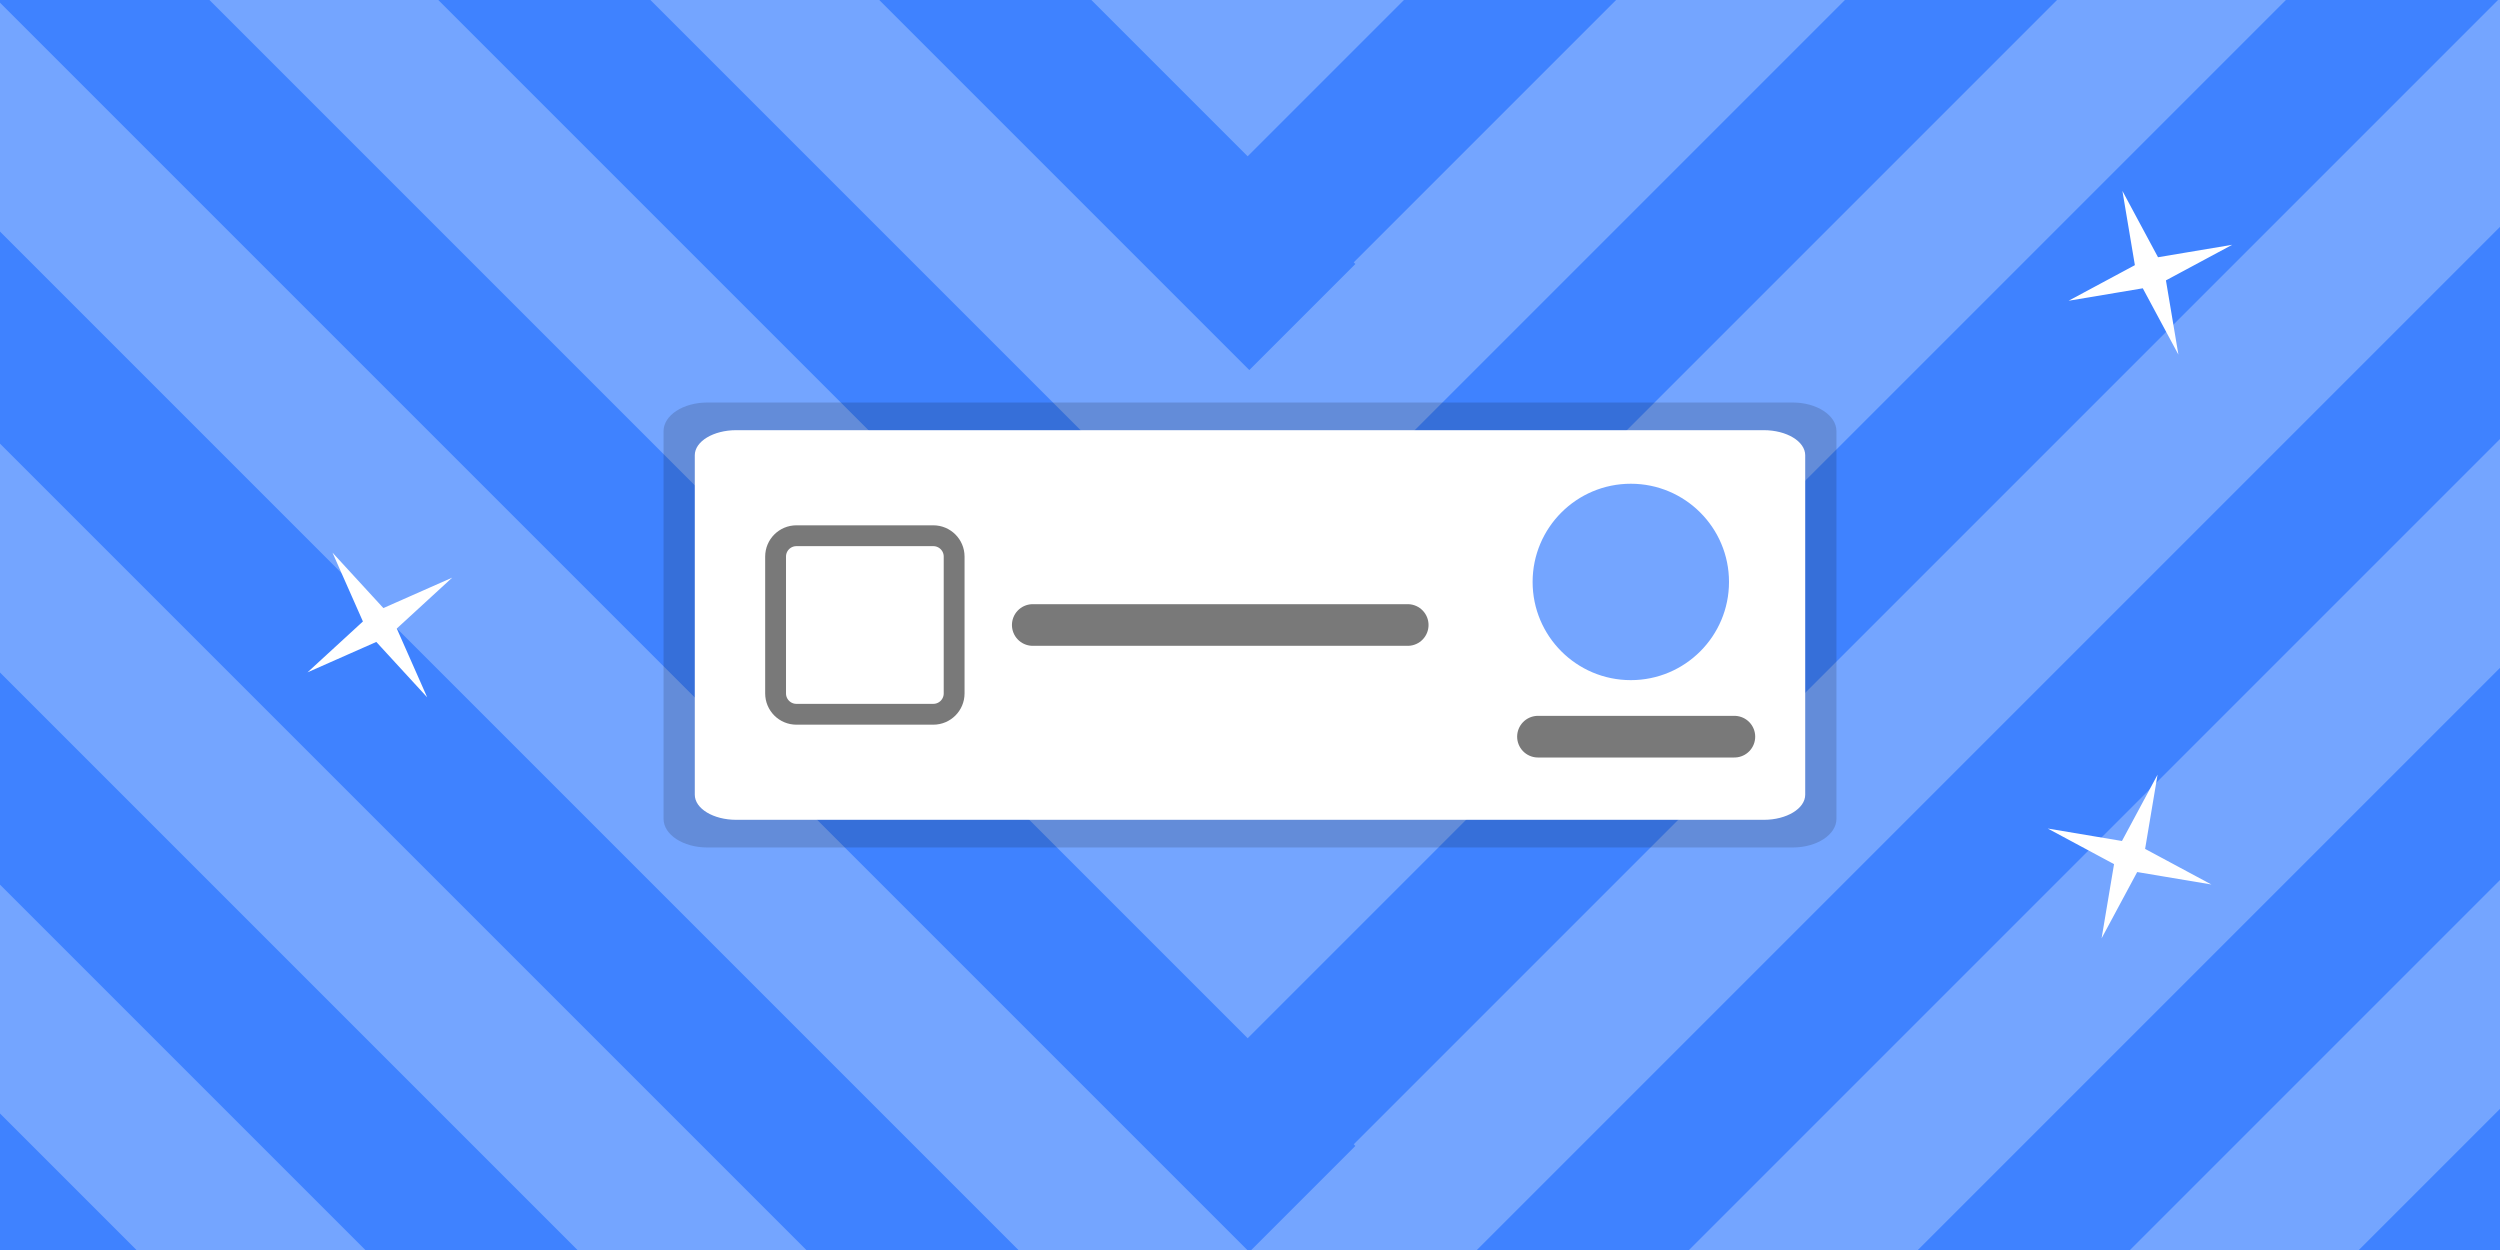
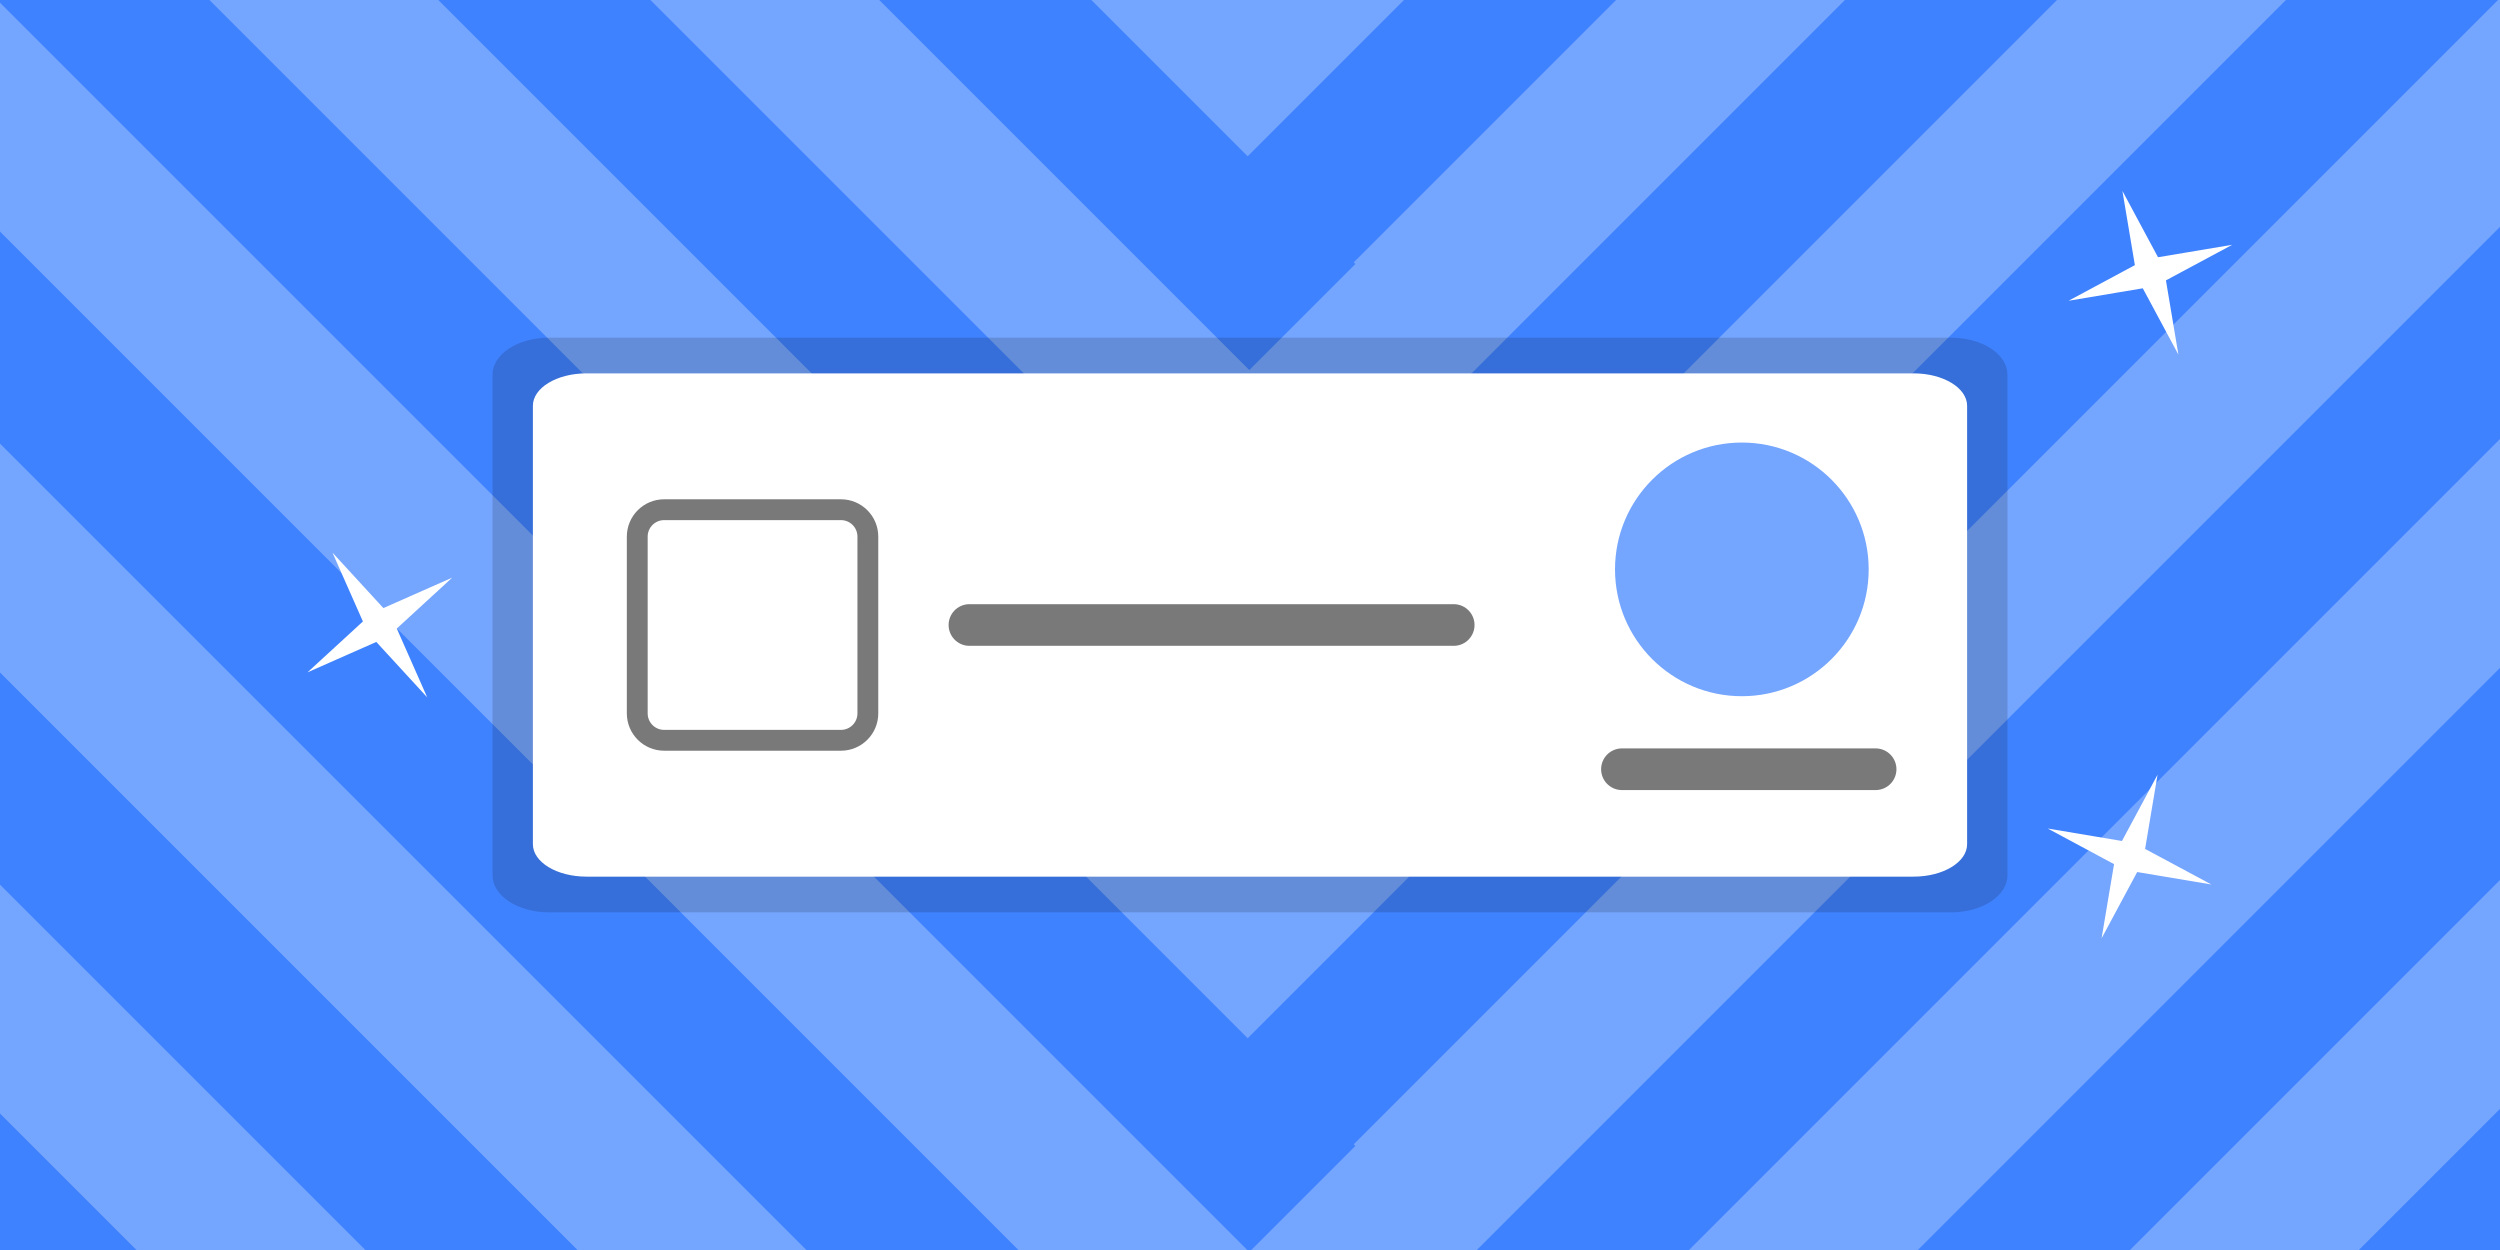
<svg xmlns="http://www.w3.org/2000/svg" version="1.1" width="600" height="300" viewBox="0,0,600,300">
  <defs>
    <clipPath id="clip-1">
      <path d="M-60,330v-300h600v300z" fill="none" stroke="none" stroke-width="1" stroke-linecap="butt" stroke-linejoin="miter" />
    </clipPath>
  </defs>
  <g transform="translate(60,-30)">
    <g stroke-miterlimit="10">
      <g clip-path="url(#clip-1)">
        <path d="M-60,30h600v300h-600z" fill="#74a5ff" stroke="none" stroke-width="1" stroke-linecap="round" stroke-linejoin="round" />
        <g fill="none" stroke="#3f82ff" stroke-width="36" stroke-linecap="butt" stroke-linejoin="miter">
          <path d="M-77.5,93.525l330.059,330.059" />
          <path d="M227.44,422.462l330.06,-330.059" />
          <path d="M-77.5,199.358l330.059,330.06" />
          <path d="M227.44,528.296l330.06,-330.06" />
          <path d="M-77.5,305.192l330.059,330.059" />
          <path d="M557.5,304.07l-330.06,330.059" />
          <path d="M-77.5,-12.309l330.059,330.06" />
          <path d="M557.5,-13.43l-330.06,330.059" />
          <path d="M-77.5,-118.142l330.059,330.06" />
-           <path d="M557.5,-119.264l-330.06,330.06" />
+           <path d="M227.44,210.796l330.06,-330.06" />
          <path d="M-77.5,-223.975l330.059,330.059" />
          <path d="M557.5,-225.097l-330.06,330.06" />
        </g>
      </g>
      <path d="M31.571,178.045l7.948,-3.514l-6.401,5.877l3.514,7.948l-5.877,-6.401l-7.948,3.514l6.401,-5.877l-3.514,-7.948z" fill="#ffffff" stroke="#ffffff" stroke-width="3.5" stroke-linecap="butt" stroke-linejoin="miter" />
      <path d="M452.891,234.684l7.656,4.111l-8.57,-1.438l-4.111,7.656l1.438,-8.57l-7.656,-4.111l8.57,1.438l4.111,-7.656z" fill="#ffffff" stroke="#ffffff" stroke-width="3.5" stroke-linecap="butt" stroke-linejoin="miter" />
      <path d="M459.329,104.914l-4.111,-7.656l-8.57,1.438l7.656,-4.111l-1.438,-8.57l4.111,7.656l8.57,-1.438l-7.656,4.111z" fill="#ffffff" stroke="#ffffff" stroke-width="3.5" stroke-linecap="butt" stroke-linejoin="miter" />
-       <path d="M370.24,126.604c5.808,0 10.51,3.076 10.51,6.88c0,23.254 0,69.776 0,93.03c0,3.802 -4.698,6.881 -10.51,6.881c-65.125,0 -195.354,0 -260.479,0c-5.808,-0.001 -10.51,-3.076 -10.51,-6.881c0,-23.254 0,-69.775 0,-93.03c-0.001,-3.802 4.698,-6.88 10.51,-6.88c65.125,0 195.354,0 260.479,0z" fill-opacity="0.15" fill="#000000" stroke="none" stroke-width="1" stroke-linecap="round" stroke-linejoin="round" />
-       <path d="M363.301,133.242c5.499,0 9.95,2.693 9.95,6.025c0,20.364 0,61.102 0,81.465c0,3.329 -4.447,6.026 -9.95,6.026c-61.656,0 -184.946,0 -246.602,0c-5.499,-0.001 -9.95,-2.694 -9.95,-6.026c0,-20.363 0,-61.102 0,-81.465c-0.001,-3.329 4.447,-6.025 9.95,-6.025c61.656,0 184.946,0 246.602,0z" fill="#ffffff" stroke="none" stroke-width="1" stroke-linecap="round" stroke-linejoin="round" />
-       <path d="M131.142,201.425c-2.761,0 -5,-2.239 -5,-5v-32.85c0,-2.761 2.239,-5 5,-5h32.85c2.761,0 5,2.239 5,5v32.85c0,2.761 -2.239,5 -5,5z" fill="#ffffff" stroke-opacity="0.525" stroke="#000000" stroke-width="5" stroke-linecap="butt" stroke-linejoin="miter" />
-       <path d="M277.85,180h-89.984" fill="none" stroke="#797979" stroke-width="10" stroke-linecap="round" stroke-linejoin="miter" />
-       <path d="M309.113,206.801h47.135" fill="none" stroke="#797979" stroke-width="10" stroke-linecap="round" stroke-linejoin="miter" />
-       <path d="M307.827,169.665c0,-13.016 10.551,-23.567 23.567,-23.567c13.016,0 23.567,10.551 23.567,23.567c0,13.016 -10.551,23.567 -23.567,23.567c-13.016,0 -23.567,-10.551 -23.567,-23.567z" fill="#74a5ff" stroke="none" stroke-width="0" stroke-linecap="butt" stroke-linejoin="miter" />
+       <g>
+         <path d="M408.217,111.035c7.502,0 13.575,3.972 13.575,8.887c0,30.035 0,90.122 0,120.157c0,4.911 -6.068,8.887 -13.575,8.887c-84.115,0 -252.318,0 -336.434,0c-7.502,-0.001 -13.575,-3.973 -13.575,-8.887c0,-30.035 0,-90.122 0,-120.157c-0.001,-4.91 6.068,-8.887 13.575,-8.887c84.115,0 252.318,0 336.434,0z" fill-opacity="0.15" fill="#000000" stroke="none" stroke-width="1" stroke-linecap="round" stroke-linejoin="round" />
+         <g>
+           <path d="M399.255,119.608c7.102,0 12.852,3.479 12.852,7.782c0,26.301 0,78.919 0,105.22c0,4.3 -5.744,7.783 -12.852,7.783c-79.634,0 -238.875,0 -318.509,0c-7.102,-0.001 -12.852,-3.479 -12.852,-7.783c0,-26.301 0,-78.918 0,-105.22c-0.001,-4.3 5.744,-7.782 12.852,-7.782c79.634,0 238.875,0 318.509,0z" fill="#ffffff" stroke="none" stroke-width="1" stroke-linecap="round" stroke-linejoin="round" />
+           <path d="M99.399,207.672c-3.567,0 -6.458,-2.891 -6.458,-6.458v-42.428c0,-3.567 2.891,-6.458 6.458,-6.458h42.428c3.567,0 6.458,2.891 6.458,6.458v42.428c0,3.567 -2.891,6.458 -6.458,6.458z" fill="#ffffff" stroke-opacity="0.525" stroke="#000000" stroke-width="5" stroke-linecap="butt" stroke-linejoin="miter" />
+           <path d="M288.887,180h-116.223" fill="none" stroke="#797979" stroke-width="10" stroke-linecap="round" stroke-linejoin="miter" />
+           <path d="M329.266,214.616h60.879" fill="none" stroke="#797979" stroke-width="10" stroke-linecap="round" stroke-linejoin="miter" />
+           <path d="M327.605,166.651c0,-16.811 13.628,-30.439 30.439,-30.439c16.811,0 30.439,13.628 30.439,30.439c0,16.811 -13.628,30.439 -30.439,30.439c-16.811,0 -30.439,-13.628 -30.439,-30.439z" fill="#74a5ff" stroke="none" stroke-width="0" stroke-linecap="butt" stroke-linejoin="miter" />
+         </g>
+       </g>
    </g>
  </g>
</svg>
